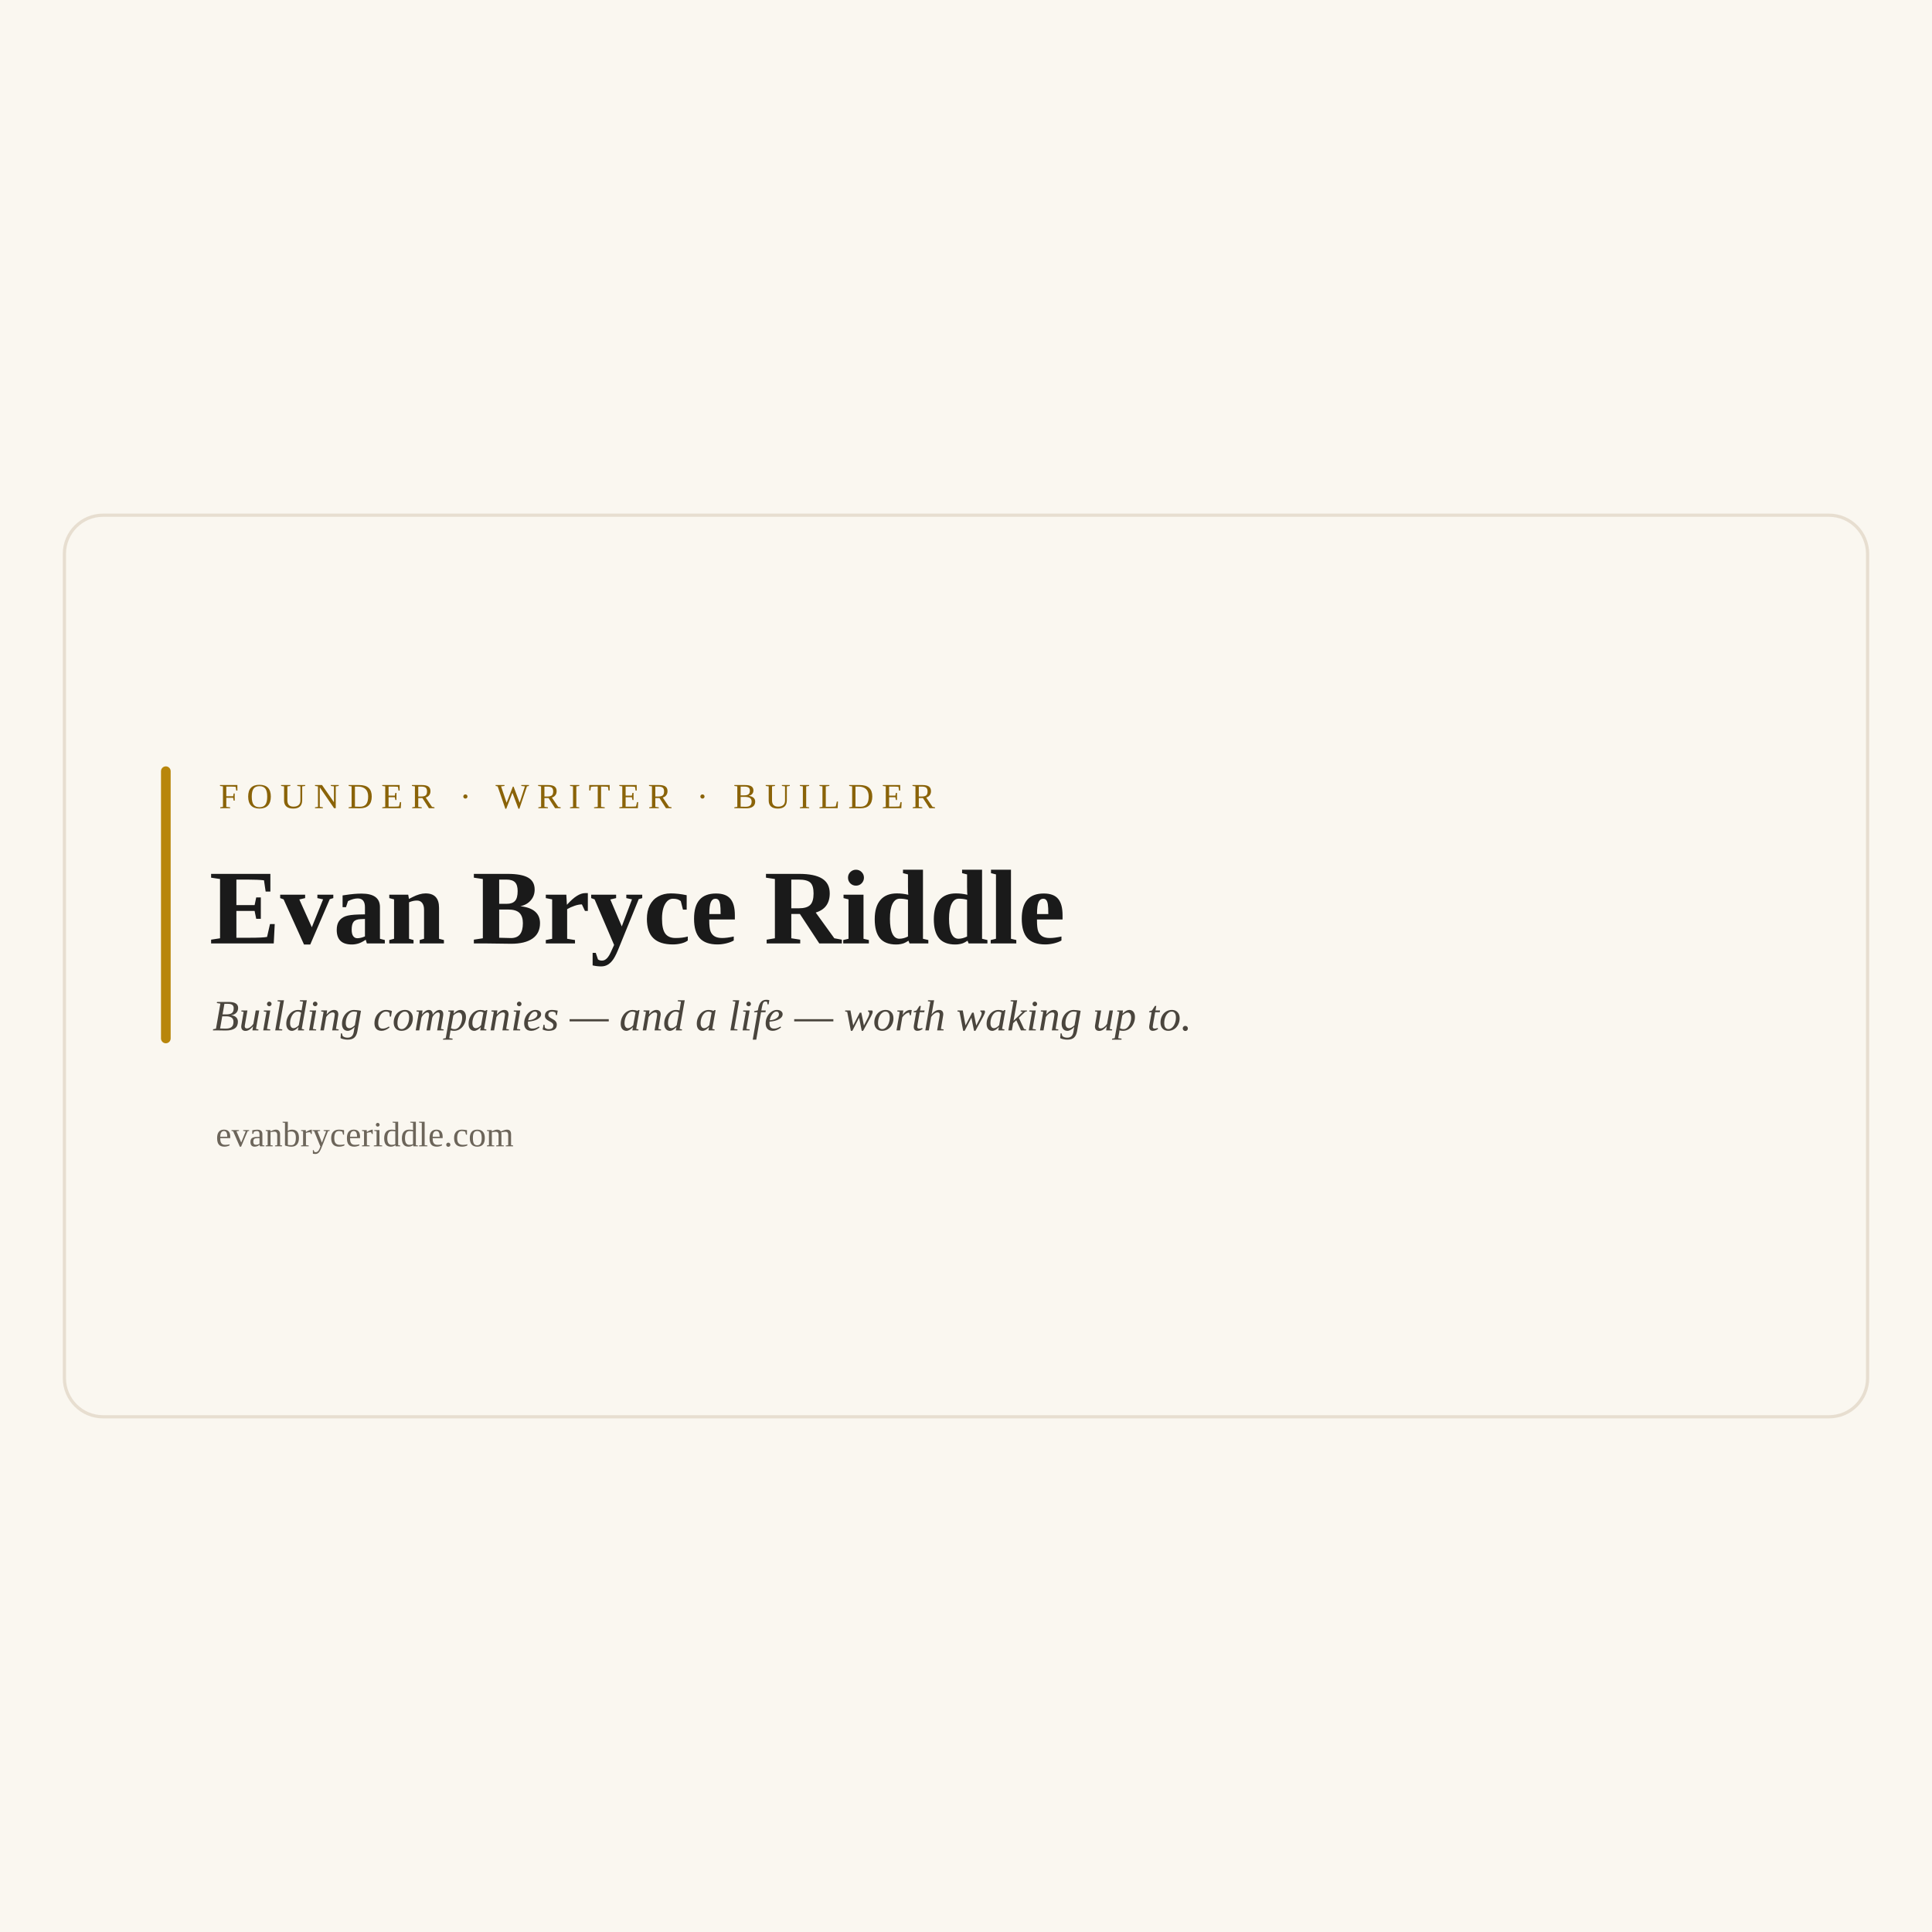
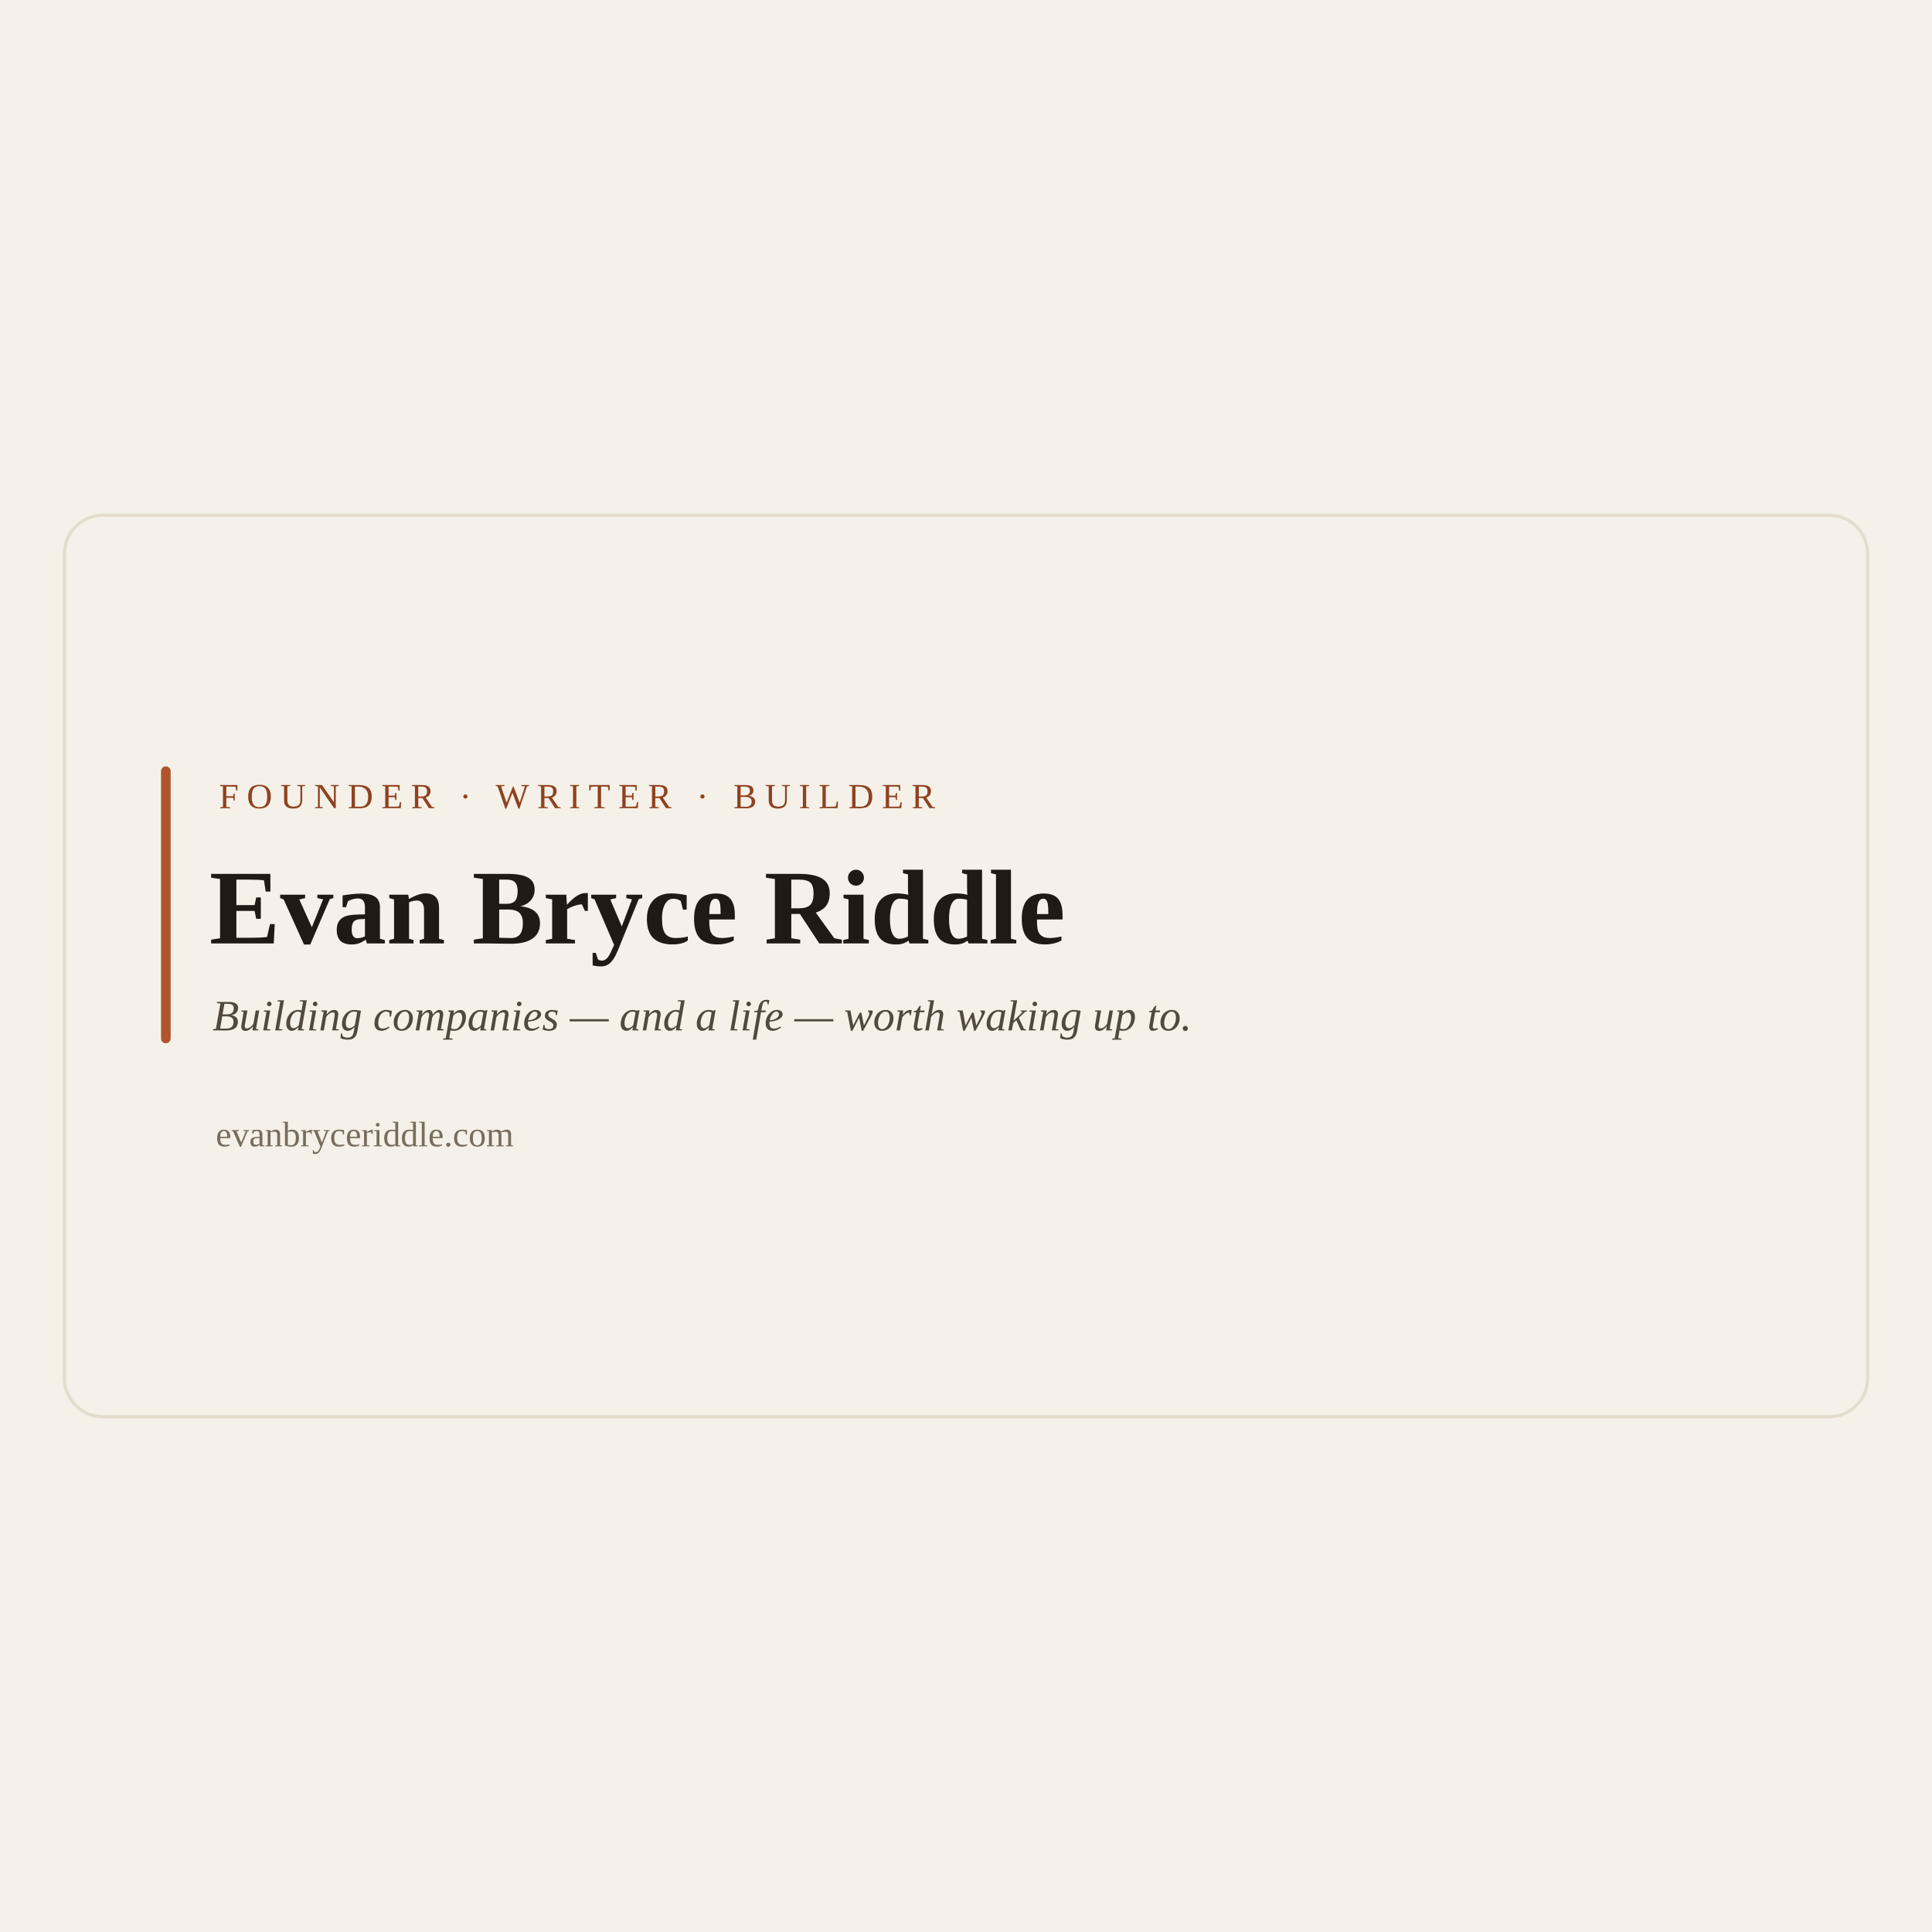
<svg xmlns="http://www.w3.org/2000/svg" width="1200" height="1200" viewBox="0 0 1200 1200">
-   <rect width="1200" height="1200" fill="#faf7f0" />
-   <rect x="40" y="320" width="1120" height="560" rx="24" fill="none" stroke="#e7ded0" stroke-width="2" />
-   <rect x="100" y="476" width="6" height="172" rx="3" fill="#b8860b" />
-   <text x="136" y="502" font-family="Georgia, 'Times New Roman', serif" font-size="22" letter-spacing="5" fill="#8a6308">FOUNDER · WRITER · BUILDER</text>
-   <text x="130" y="586" font-family="Georgia, 'Times New Roman', serif" font-size="66" font-weight="bold" fill="#1a1a1a">Evan Bryce Riddle</text>
-   <text x="132" y="640" font-family="Georgia, 'Times New Roman', serif" font-size="27" font-style="italic" fill="#4a453d">Building companies — and a life — worth waking up to.</text>
-   <text x="134" y="712" font-family="Georgia, 'Times New Roman', serif" font-size="22" fill="#6c655a">evanbryceriddle.com</text>
+   <rect width="1200" height="1200" fill="#f5f1e8" />
+   <rect x="40" y="320" width="1120" height="560" rx="24" fill="none" stroke="#e4ddcd" stroke-width="2" />
+   <rect x="100" y="476" width="6" height="172" rx="3" fill="#b0552e" />
+   <text x="136" y="502" font-family="Georgia, 'Times New Roman', serif" font-size="22" letter-spacing="5" fill="#8f4220">FOUNDER · WRITER · BUILDER</text>
+   <text x="130" y="586" font-family="Georgia, 'Times New Roman', serif" font-size="66" font-weight="bold" fill="#1f1a14">Evan Bryce Riddle</text>
+   <text x="132" y="640" font-family="Georgia, 'Times New Roman', serif" font-size="27" font-style="italic" fill="#51493d">Building companies — and a life — worth waking up to.</text>
+   <text x="134" y="712" font-family="Georgia, 'Times New Roman', serif" font-size="22" fill="#786d5d">evanbryceriddle.com</text>
</svg>
